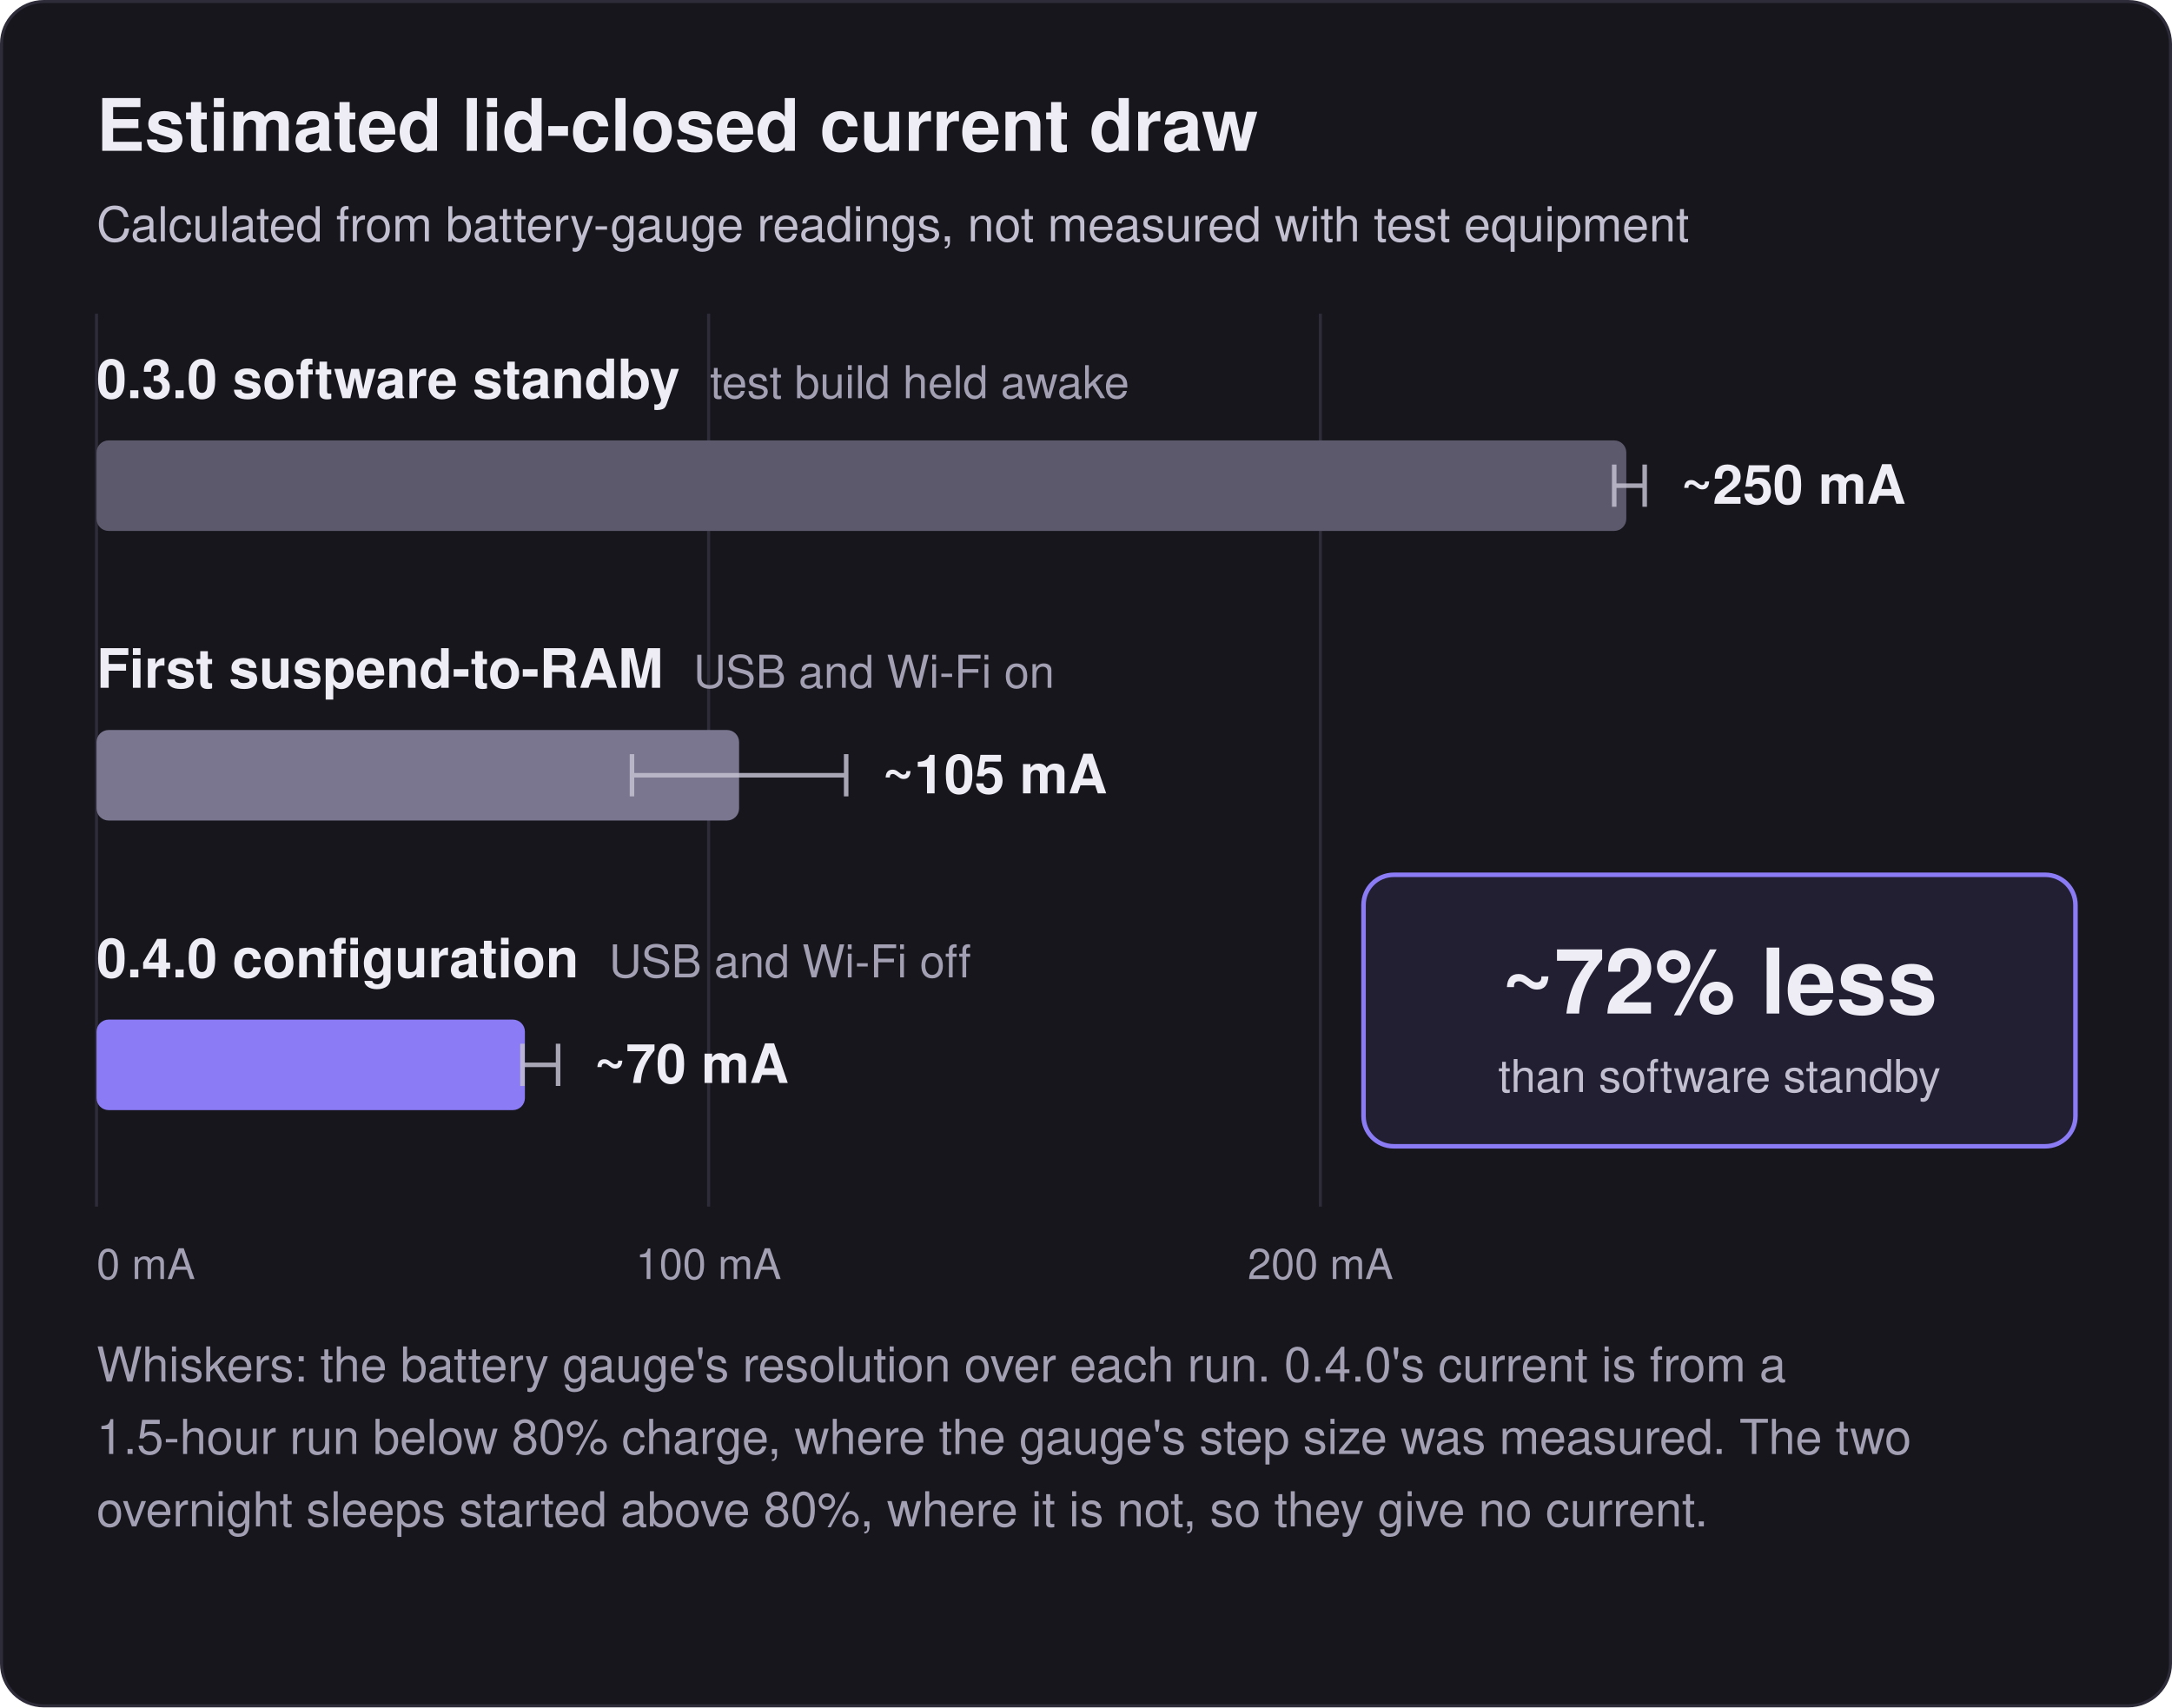
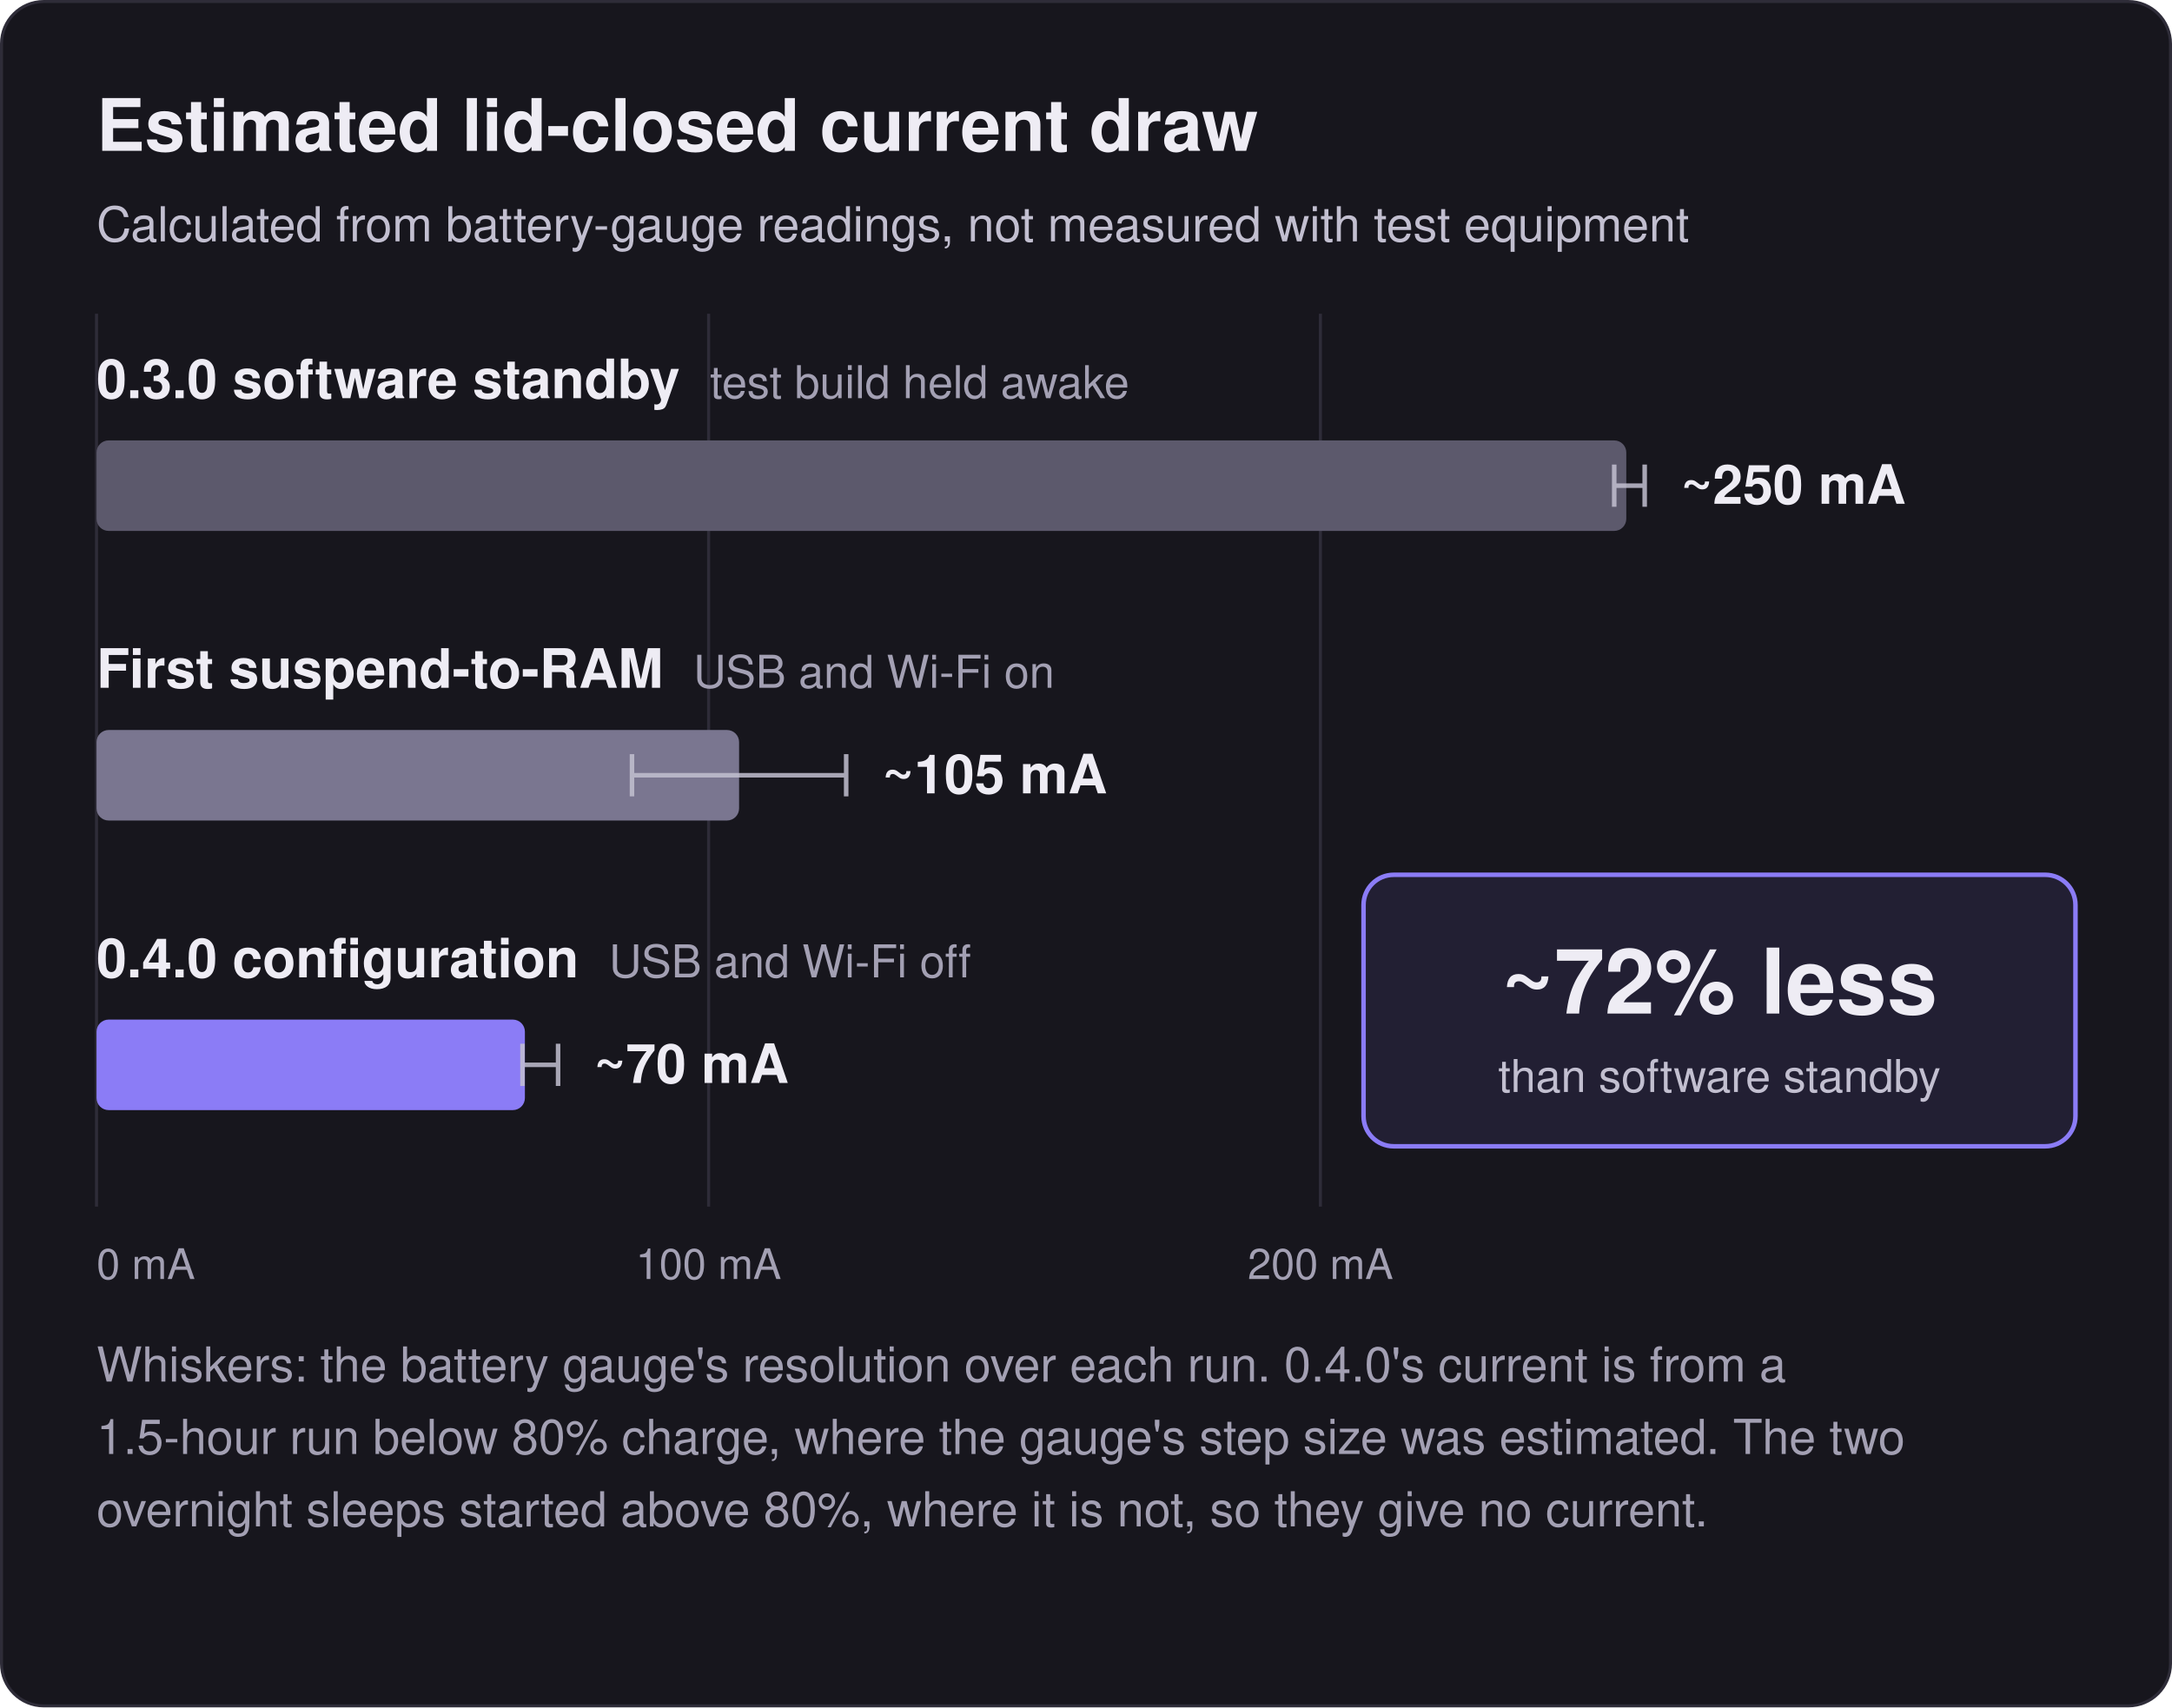
<svg xmlns="http://www.w3.org/2000/svg" width="720" height="566" viewBox="0 0 720 566" role="img" aria-labelledby="t d">
  <rect x="0.5" y="0.5" width="719" height="565" rx="14" fill="#17161D" stroke="#2E2C38" />
  <g font-family="-apple-system, BlinkMacSystemFont, 'Segoe UI', Helvetica, Arial, sans-serif">
    <text x="32" y="50" font-size="24" fill="#EEECF4" font-weight="650" text-anchor="start">Estimated lid-closed current draw</text>
    <text x="32" y="80" font-size="16" fill="#C2BFD0" font-weight="400" text-anchor="start">Calculated from battery-gauge readings, not measured with test equipment</text>
    <line x1="32.0" y1="104" x2="32.0" y2="400" stroke="#2E2C38" stroke-width="1" />
    <text x="32.0" y="424" font-size="14" fill="#A3A0B3" font-weight="400" text-anchor="start">0 mA</text>
    <line x1="234.9" y1="104" x2="234.9" y2="400" stroke="#2E2C38" stroke-width="1" />
    <text x="234.857" y="424" font-size="14" fill="#A3A0B3" font-weight="400" text-anchor="middle">100 mA</text>
    <line x1="437.7" y1="104" x2="437.7" y2="400" stroke="#2E2C38" stroke-width="1" />
    <text x="437.714" y="424" font-size="14" fill="#A3A0B3" font-weight="400" text-anchor="middle">200 mA</text>
    <text x="32" y="132" font-size="18" fill="#EEECF4" font-weight="600">0.3.0 software standby<tspan dx="10" font-size="15" font-weight="400" fill="#A3A0B3">test build held awake</tspan>
    </text>
    <rect x="32" y="146" width="507.1" height="30" rx="4" fill="#5C596C" />
    <path d="M535.1 161H545.2M535.1 154V168M545.2 154V168" stroke="#C2BFD0" stroke-width="1.5" fill="none" opacity="0.85" />
    <text x="557.229" y="167" font-size="18" fill="#EEECF4" font-weight="650" text-anchor="start">~250 mA</text>
    <text x="32" y="228" font-size="18" fill="#EEECF4" font-weight="600">First suspend-to-RAM<tspan dx="10" font-size="15" font-weight="400" fill="#A3A0B3">USB and Wi-Fi on</tspan>
    </text>
    <rect x="32" y="242" width="213.0" height="30" rx="4" fill="#7A7690" />
    <path d="M209.5 257H280.5M209.5 250V264M280.5 250V264" stroke="#C2BFD0" stroke-width="1.5" fill="none" opacity="0.85" />
    <text x="292.5" y="263" font-size="18" fill="#EEECF4" font-weight="650" text-anchor="start">~105 mA</text>
    <text x="32" y="324" font-size="18" fill="#EEECF4" font-weight="600">0.4.0 configuration<tspan dx="10" font-size="15" font-weight="400" fill="#A3A0B3">USB and Wi-Fi off</tspan>
    </text>
    <rect x="32" y="338" width="142.0" height="30" rx="4" fill="#8B7CF6" />
    <path d="M173.2 353H185.0M173.2 346V360M185.0 346V360" stroke="#C2BFD0" stroke-width="1.5" fill="none" opacity="0.85" />
    <text x="196.954" y="359" font-size="18" fill="#EEECF4" font-weight="650" text-anchor="start">~70 mA</text>
    <rect x="452" y="290" width="236" height="90" rx="10" fill="#221F33" stroke="#8B7CF6" stroke-width="1.5" />
    <text x="570" y="336" font-size="30" fill="#EEECF4" font-weight="750" text-anchor="middle">~72% less</text>
    <text x="570" y="362" font-size="15" fill="#C2BFD0" font-weight="400" text-anchor="middle">than software standby</text>
    <text x="32" y="458" font-size="16" fill="#A3A0B3" font-weight="400" text-anchor="start">Whiskers: the battery gauge's resolution over each run. 0.4.0's current is from a</text>
-     <text x="32" y="482" font-size="16" fill="#A3A0B3" font-weight="400" text-anchor="start">1.5-hour run below 80% charge, where the gauge's step size was measured. The two</text>
+     <text x="32" y="482" font-size="16" fill="#A3A0B3" font-weight="400" text-anchor="start">1.5-hour run below 80% charge, where the gauge's step size was estimated. The two</text>
    <text x="32" y="506" font-size="16" fill="#A3A0B3" font-weight="400" text-anchor="start">overnight sleeps started above 80%, where it is not, so they give no current.</text>
  </g>
</svg>
